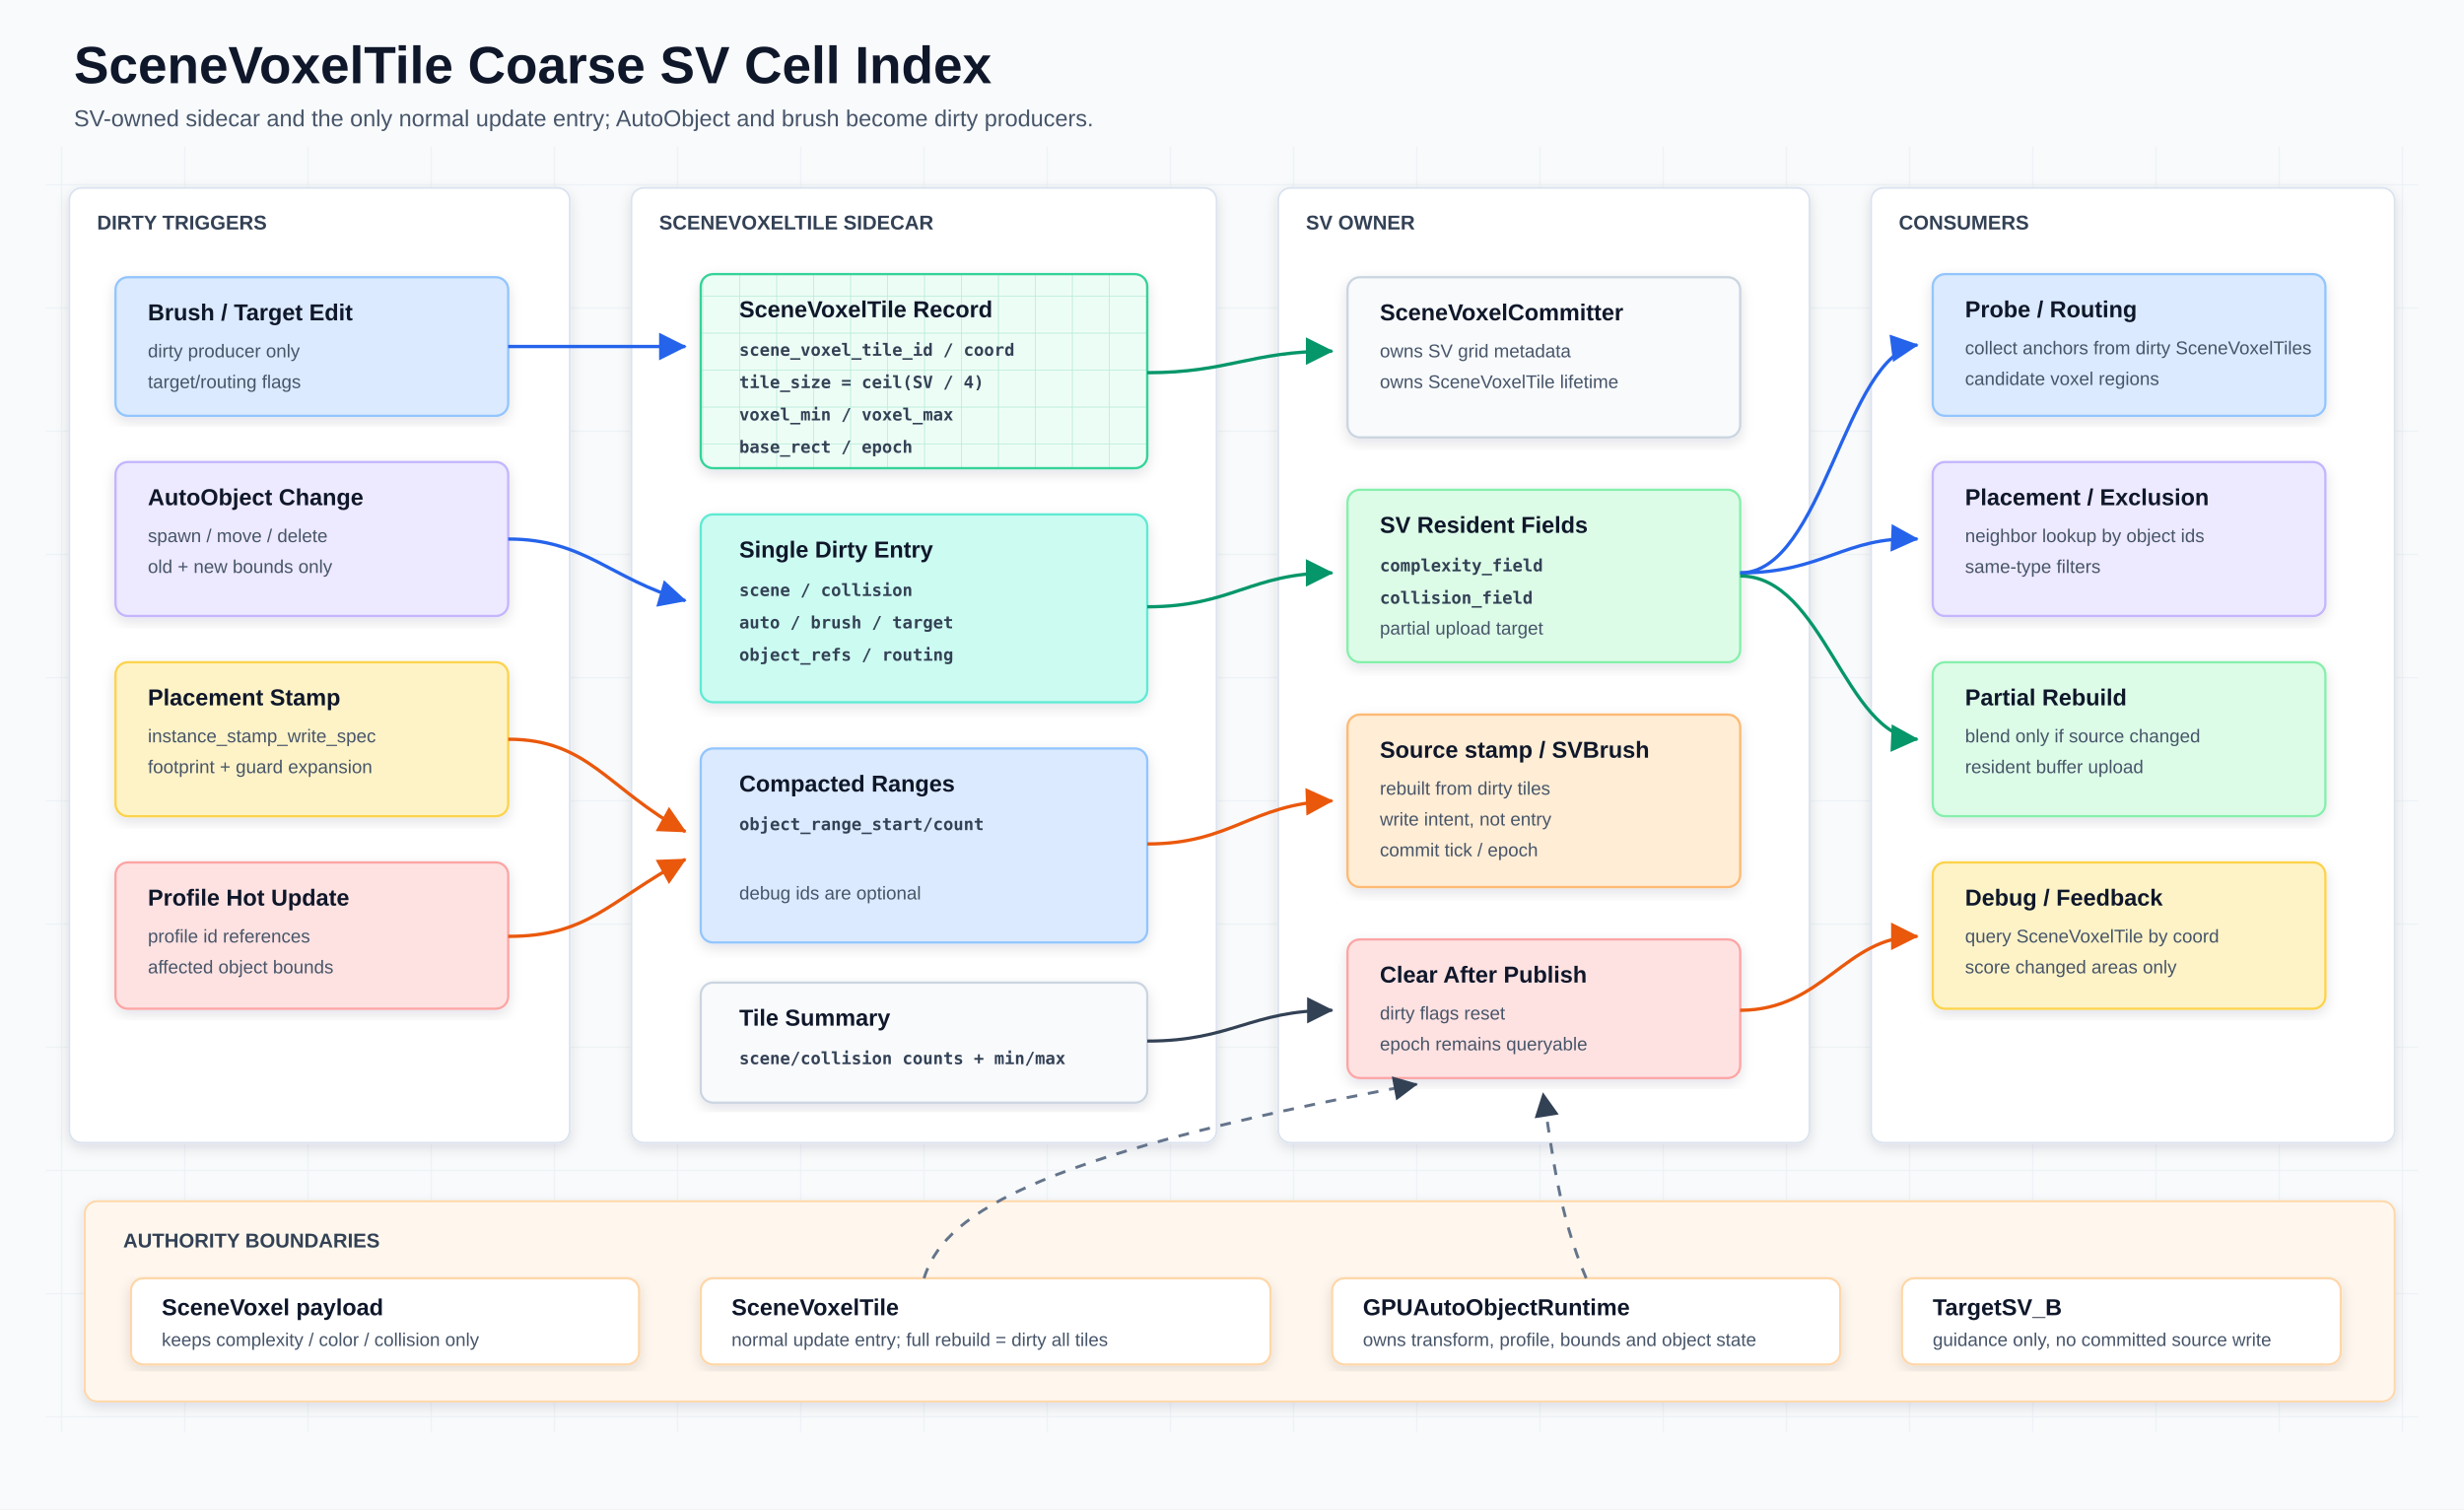
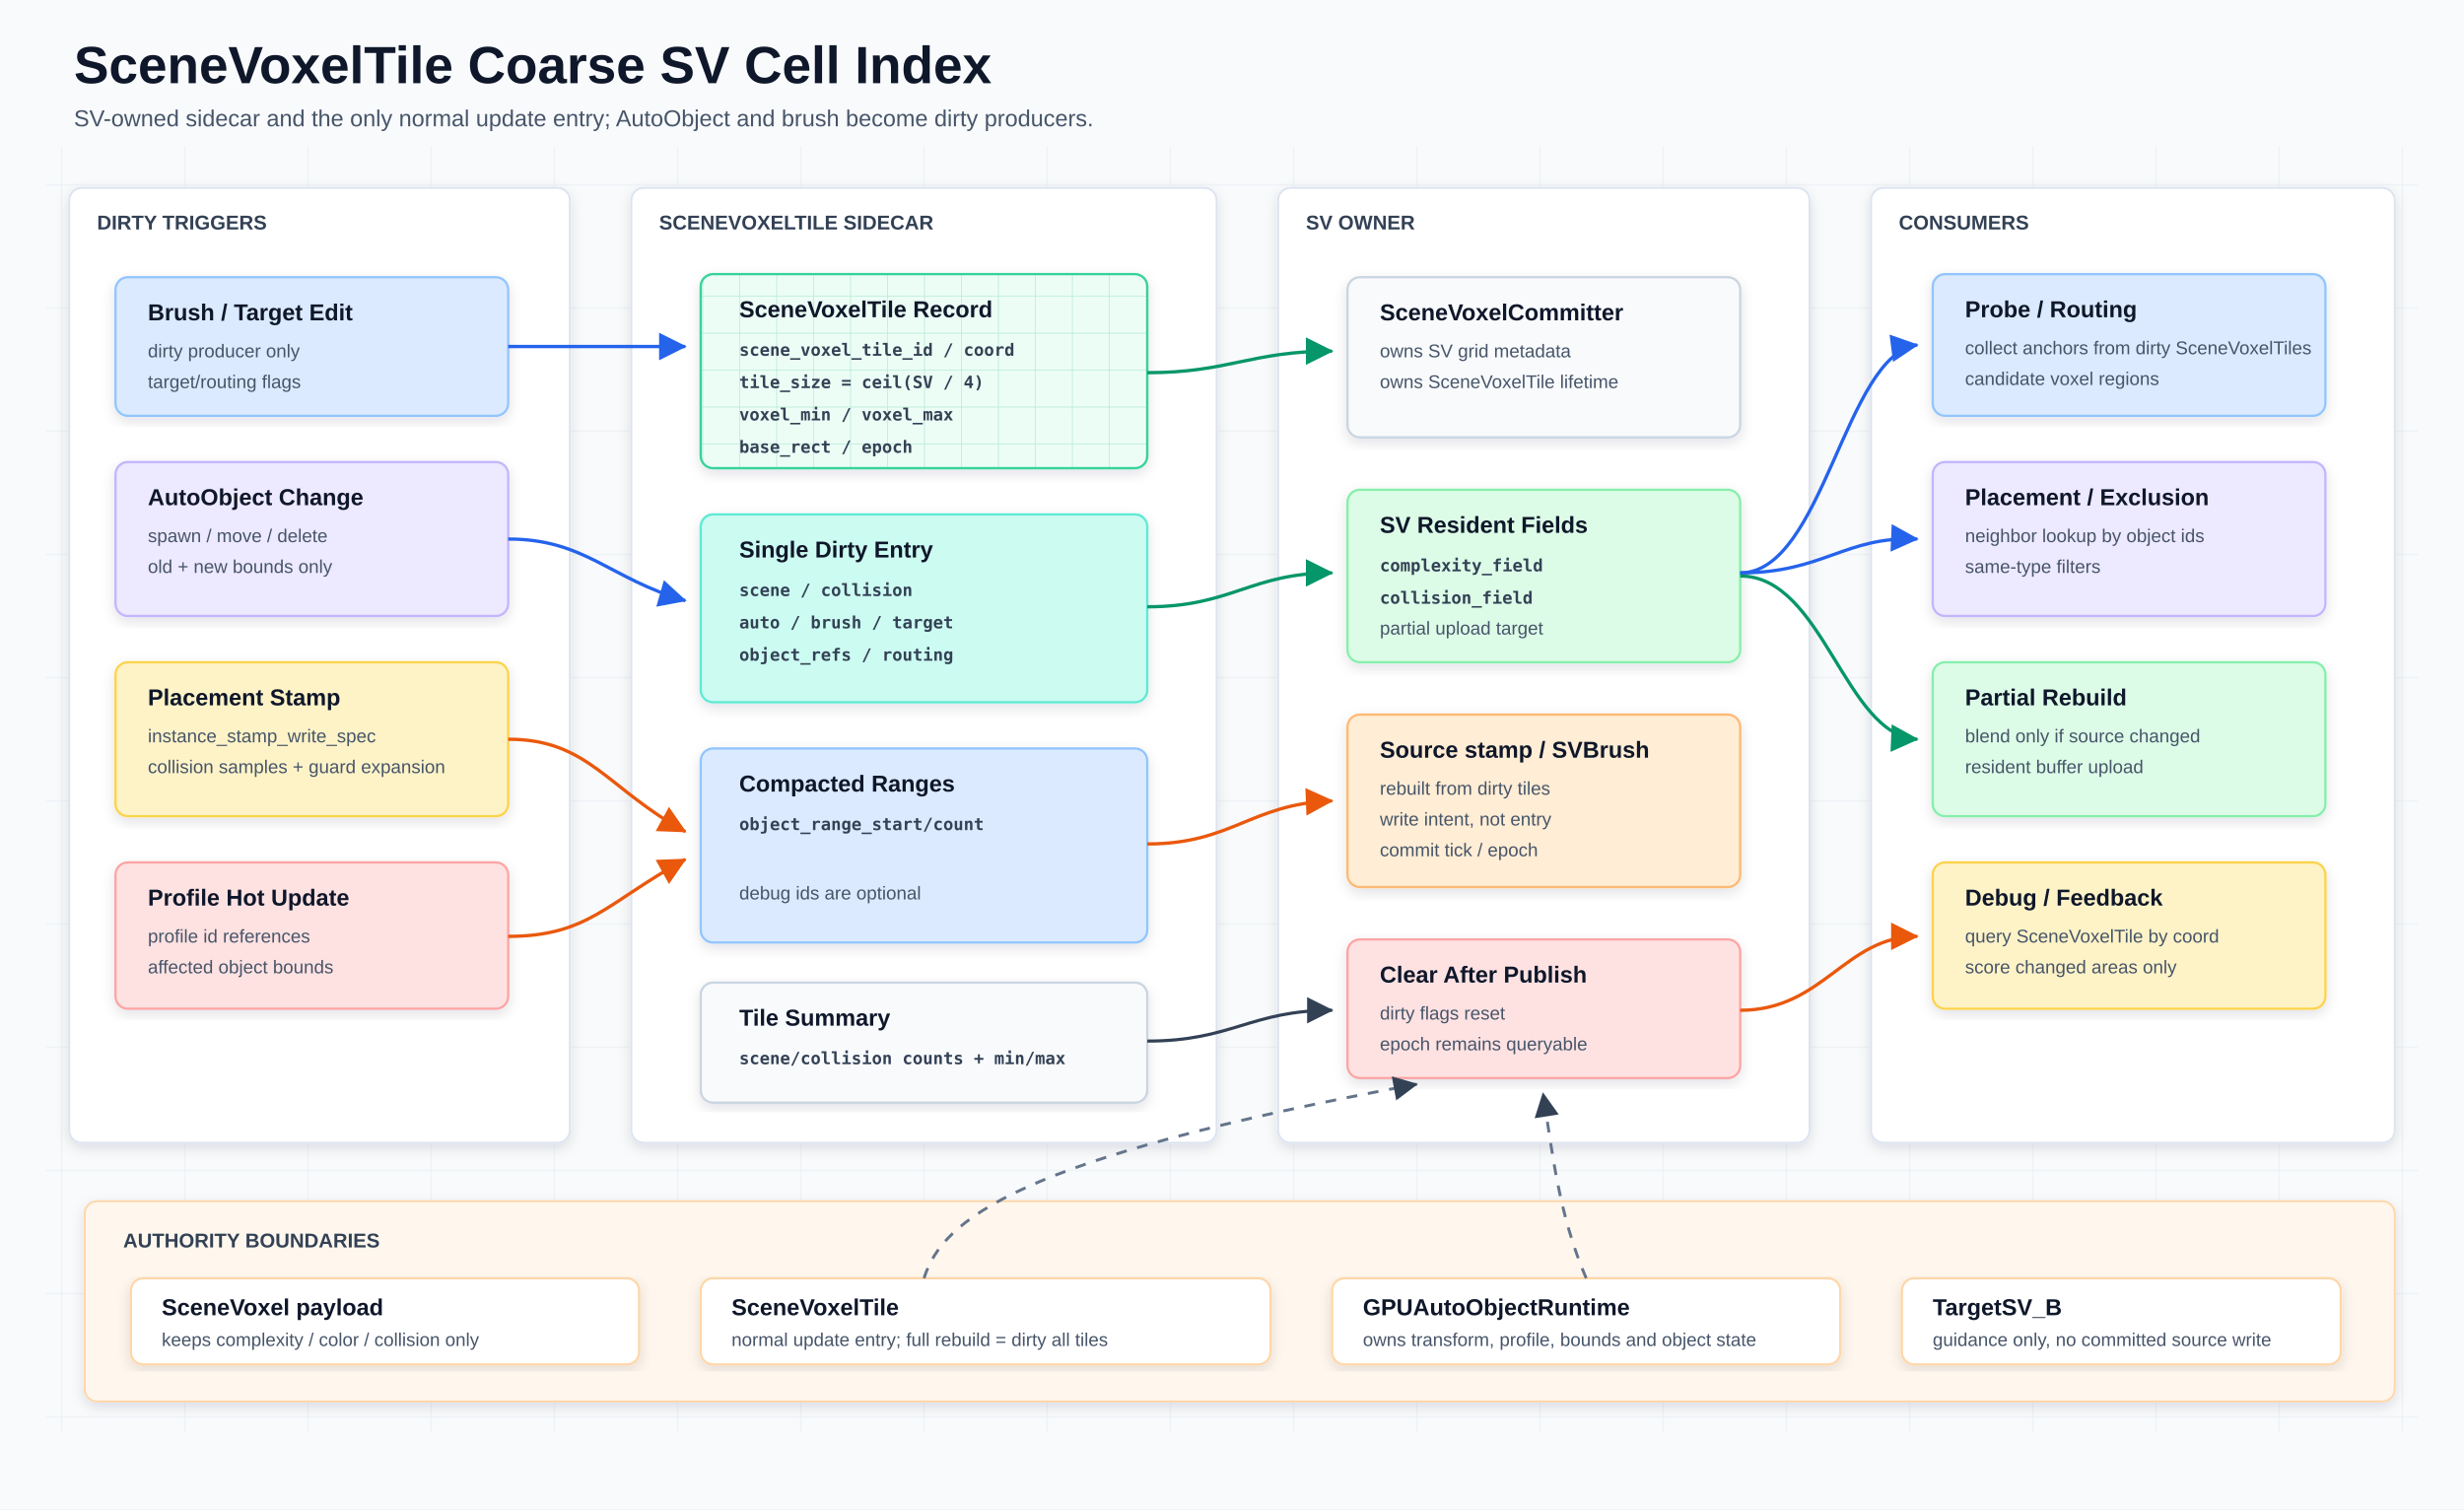
<svg xmlns="http://www.w3.org/2000/svg" width="1600" height="980" viewBox="0 0 1600 980" role="img" aria-labelledby="title desc">
  <defs>
    <marker id="arrow" viewBox="0 0 12 12" refX="10.5" refY="6" markerWidth="10" markerHeight="10" orient="auto">
      <path d="M1,1 L11,6 L1,11 Z" fill="#334155" />
    </marker>
    <marker id="arrow-blue" viewBox="0 0 12 12" refX="10.5" refY="6" markerWidth="10" markerHeight="10" orient="auto">
      <path d="M1,1 L11,6 L1,11 Z" fill="#2563eb" />
    </marker>
    <marker id="arrow-green" viewBox="0 0 12 12" refX="10.5" refY="6" markerWidth="10" markerHeight="10" orient="auto">
      <path d="M1,1 L11,6 L1,11 Z" fill="#059669" />
    </marker>
    <marker id="arrow-orange" viewBox="0 0 12 12" refX="10.5" refY="6" markerWidth="10" markerHeight="10" orient="auto">
      <path d="M1,1 L11,6 L1,11 Z" fill="#ea580c" />
    </marker>
    <filter id="shadow" x="-8%" y="-8%" width="116%" height="116%">
      <feDropShadow dx="0" dy="3" stdDeviation="4" flood-color="#0f172a" flood-opacity="0.12" />
    </filter>
    <pattern id="tile-grid" patternUnits="userSpaceOnUse" width="24" height="24">
      <rect width="24" height="24" fill="#ecfdf5" />
      <path d="M24 0H0V24" fill="none" stroke="#10b981" stroke-width="1" opacity="0.24" />
    </pattern>
  </defs>
  <style>
    :root { color-scheme: light; }
    .bg { fill: #f8fafc; }
    .grid { stroke: #e2e8f0; stroke-width: 1; opacity: 0.65; }
    .title { fill: #0f172a; font: 700 34px "Segoe UI", "Microsoft YaHei", Arial, sans-serif; letter-spacing: 0; }
    .subtitle { fill: #475569; font: 500 15px "Segoe UI", "Microsoft YaHei", Arial, sans-serif; letter-spacing: 0; }
    .lane-title { fill: #334155; font: 700 13px "Segoe UI", "Microsoft YaHei", Arial, sans-serif; letter-spacing: 0; }
    .node-title { fill: #0f172a; font: 700 15px "Segoe UI", "Microsoft YaHei", Arial, sans-serif; letter-spacing: 0; }
    .small { fill: #475569; font: 500 12px "Segoe UI", "Microsoft YaHei", Arial, sans-serif; letter-spacing: 0; }
    .mono { fill: #334155; font: 600 11px Consolas, "Cascadia Mono", monospace; letter-spacing: 0; }
    .note { fill: #0f172a; font: 600 12px "Segoe UI", "Microsoft YaHei", Arial, sans-serif; letter-spacing: 0; }
    .lane { fill: #ffffff; stroke: #dbe3ef; stroke-width: 1.2; filter: url(#shadow); }
    .node { stroke-width: 1.5; filter: url(#shadow); }
    .edge { stroke: #334155; stroke-width: 2.05; fill: none; marker-end: url(#arrow); }
    .edge-blue { stroke: #2563eb; stroke-width: 2.15; fill: none; marker-end: url(#arrow-blue); }
    .edge-green { stroke: #059669; stroke-width: 2.15; fill: none; marker-end: url(#arrow-green); }
    .edge-orange { stroke: #ea580c; stroke-width: 2.15; fill: none; marker-end: url(#arrow-orange); }
    .edge-dash { stroke: #64748b; stroke-width: 1.9; fill: none; stroke-dasharray: 7 7; marker-end: url(#arrow); }
    .boundary { fill: #fff7ed; stroke: #fed7aa; stroke-width: 1.3; filter: url(#shadow); }
  </style>
  <rect class="bg" x="0" y="0" width="1600" height="980" />
  <g opacity="0.6">
    <line class="grid" x1="40" y1="95" x2="40" y2="930" />
    <line class="grid" x1="120" y1="95" x2="120" y2="930" />
    <line class="grid" x1="200" y1="95" x2="200" y2="930" />
    <line class="grid" x1="280" y1="95" x2="280" y2="930" />
    <line class="grid" x1="360" y1="95" x2="360" y2="930" />
    <line class="grid" x1="440" y1="95" x2="440" y2="930" />
    <line class="grid" x1="520" y1="95" x2="520" y2="930" />
    <line class="grid" x1="600" y1="95" x2="600" y2="930" />
    <line class="grid" x1="680" y1="95" x2="680" y2="930" />
    <line class="grid" x1="760" y1="95" x2="760" y2="930" />
    <line class="grid" x1="840" y1="95" x2="840" y2="930" />
    <line class="grid" x1="920" y1="95" x2="920" y2="930" />
    <line class="grid" x1="1000" y1="95" x2="1000" y2="930" />
    <line class="grid" x1="1080" y1="95" x2="1080" y2="930" />
    <line class="grid" x1="1160" y1="95" x2="1160" y2="930" />
    <line class="grid" x1="1240" y1="95" x2="1240" y2="930" />
    <line class="grid" x1="1320" y1="95" x2="1320" y2="930" />
    <line class="grid" x1="1400" y1="95" x2="1400" y2="930" />
    <line class="grid" x1="1480" y1="95" x2="1480" y2="930" />
    <line class="grid" x1="1560" y1="95" x2="1560" y2="930" />
    <line class="grid" x1="30" y1="120" x2="1570" y2="120" />
    <line class="grid" x1="30" y1="200" x2="1570" y2="200" />
    <line class="grid" x1="30" y1="280" x2="1570" y2="280" />
    <line class="grid" x1="30" y1="360" x2="1570" y2="360" />
    <line class="grid" x1="30" y1="440" x2="1570" y2="440" />
    <line class="grid" x1="30" y1="520" x2="1570" y2="520" />
    <line class="grid" x1="30" y1="600" x2="1570" y2="600" />
    <line class="grid" x1="30" y1="680" x2="1570" y2="680" />
    <line class="grid" x1="30" y1="760" x2="1570" y2="760" />
    <line class="grid" x1="30" y1="840" x2="1570" y2="840" />
    <line class="grid" x1="30" y1="920" x2="1570" y2="920" />
  </g>
  <text class="title" x="48" y="54">SceneVoxelTile Coarse SV Cell Index</text>
  <text class="subtitle" x="48" y="82">SV-owned sidecar and the only normal update entry; AutoObject and brush become dirty producers.</text>
  <g>
    <rect class="lane" x="45" y="122" width="325" height="620" rx="8" />
    <text class="lane-title" x="63" y="149">DIRTY TRIGGERS</text>
    <rect class="lane" x="410" y="122" width="380" height="620" rx="8" />
    <text class="lane-title" x="428" y="149">SCENEVOXELTILE SIDECAR</text>
    <rect class="lane" x="830" y="122" width="345" height="620" rx="8" />
    <text class="lane-title" x="848" y="149">SV OWNER</text>
    <rect class="lane" x="1215" y="122" width="340" height="620" rx="8" />
    <text class="lane-title" x="1233" y="149">CONSUMERS</text>
  </g>
  <g>
    <rect class="node" x="75" y="180" width="255" height="90" rx="8" fill="#dbeafe" stroke="#93c5fd" />
    <text class="node-title" x="96" y="208">Brush / Target Edit</text>
    <text class="small" x="96" y="232">dirty producer only</text>
    <text class="small" x="96" y="252">target/routing flags</text>
    <rect class="node" x="75" y="300" width="255" height="100" rx="8" fill="#ede9fe" stroke="#c4b5fd" />
    <text class="node-title" x="96" y="328">AutoObject Change</text>
    <text class="small" x="96" y="352">spawn / move / delete</text>
    <text class="small" x="96" y="372">old + new bounds only</text>
    <rect class="node" x="75" y="430" width="255" height="100" rx="8" fill="#fef3c7" stroke="#fcd34d" />
    <text class="node-title" x="96" y="458">Placement Stamp</text>
    <text class="small" x="96" y="482">instance_stamp_write_spec</text>
-     <text class="small" x="96" y="502">footprint + guard expansion</text>
+     <text class="small" x="96" y="502">collision samples + guard expansion</text>
    <rect class="node" x="75" y="560" width="255" height="95" rx="8" fill="#fee2e2" stroke="#fca5a5" />
    <text class="node-title" x="96" y="588">Profile Hot Update</text>
    <text class="small" x="96" y="612">profile id references</text>
    <text class="small" x="96" y="632">affected object bounds</text>
  </g>
  <g>
    <rect class="node" x="455" y="178" width="290" height="126" rx="8" fill="url(#tile-grid)" stroke="#34d399" />
    <text class="node-title" x="480" y="206">SceneVoxelTile Record</text>
    <text class="mono" x="480" y="231">scene_voxel_tile_id / coord</text>
    <text class="mono" x="480" y="252">tile_size = ceil(SV / 4)</text>
    <text class="mono" x="480" y="273">voxel_min / voxel_max</text>
    <text class="mono" x="480" y="294">base_rect / epoch</text>
    <rect class="node" x="455" y="334" width="290" height="122" rx="8" fill="#ccfbf1" stroke="#5eead4" />
    <text class="node-title" x="480" y="362">Single Dirty Entry</text>
    <text class="mono" x="480" y="387">scene / collision</text>
    <text class="mono" x="480" y="408">auto / brush / target</text>
    <text class="mono" x="480" y="429">object_refs / routing</text>
    <rect class="node" x="455" y="486" width="290" height="126" rx="8" fill="#dbeafe" stroke="#93c5fd" />
    <text class="node-title" x="480" y="514">Compacted Ranges</text>
    <text class="mono" x="480" y="539">object_range_start/count</text>
    <text class="small" x="480" y="584">debug ids are optional</text>
    <rect class="node" x="455" y="638" width="290" height="78" rx="8" fill="#f8fafc" stroke="#cbd5e1" />
    <text class="node-title" x="480" y="666">Tile Summary</text>
    <text class="mono" x="480" y="691">scene/collision counts + min/max</text>
  </g>
  <g>
    <rect class="node" x="875" y="180" width="255" height="104" rx="8" fill="#f8fafc" stroke="#cbd5e1" />
    <text class="node-title" x="896" y="208">SceneVoxelCommitter</text>
    <text class="small" x="896" y="232">owns SV grid metadata</text>
    <text class="small" x="896" y="252">owns SceneVoxelTile lifetime</text>
    <rect class="node" x="875" y="318" width="255" height="112" rx="8" fill="#dcfce7" stroke="#86efac" />
    <text class="node-title" x="896" y="346">SV Resident Fields</text>
    <text class="mono" x="896" y="371">complexity_field</text>
    <text class="mono" x="896" y="392">collision_field</text>
    <text class="small" x="896" y="412">partial upload target</text>
    <rect class="node" x="875" y="464" width="255" height="112" rx="8" fill="#ffedd5" stroke="#fdba74" />
    <text class="node-title" x="896" y="492">Source stamp / SVBrush</text>
    <text class="small" x="896" y="516">rebuilt from dirty tiles</text>
    <text class="small" x="896" y="536">write intent, not entry</text>
    <text class="small" x="896" y="556">commit tick / epoch</text>
    <rect class="node" x="875" y="610" width="255" height="90" rx="8" fill="#fee2e2" stroke="#fca5a5" />
    <text class="node-title" x="896" y="638">Clear After Publish</text>
    <text class="small" x="896" y="662">dirty flags reset</text>
    <text class="small" x="896" y="682">epoch remains queryable</text>
  </g>
  <g>
    <rect class="node" x="1255" y="178" width="255" height="92" rx="8" fill="#dbeafe" stroke="#93c5fd" />
    <text class="node-title" x="1276" y="206">Probe / Routing</text>
    <text class="small" x="1276" y="230">collect anchors from dirty SceneVoxelTiles</text>
    <text class="small" x="1276" y="250">candidate voxel regions</text>
    <rect class="node" x="1255" y="300" width="255" height="100" rx="8" fill="#ede9fe" stroke="#c4b5fd" />
    <text class="node-title" x="1276" y="328">Placement / Exclusion</text>
    <text class="small" x="1276" y="352">neighbor lookup by object ids</text>
    <text class="small" x="1276" y="372">same-type filters</text>
    <rect class="node" x="1255" y="430" width="255" height="100" rx="8" fill="#dcfce7" stroke="#86efac" />
    <text class="node-title" x="1276" y="458">Partial Rebuild</text>
    <text class="small" x="1276" y="482">blend only if source changed</text>
    <text class="small" x="1276" y="502">resident buffer upload</text>
    <rect class="node" x="1255" y="560" width="255" height="95" rx="8" fill="#fef3c7" stroke="#fcd34d" />
    <text class="node-title" x="1276" y="588">Debug / Feedback</text>
    <text class="small" x="1276" y="612">query SceneVoxelTile by coord</text>
    <text class="small" x="1276" y="632">score changed areas only</text>
  </g>
  <path class="edge-blue" d="M330 225 C382 225 392 225 445 225" />
  <path class="edge-blue" d="M330 350 C380 350 396 376 445 390" />
  <path class="edge-orange" d="M330 480 C382 480 394 512 445 540" />
  <path class="edge-orange" d="M330 608 C382 608 394 586 445 558" />
  <path class="edge-green" d="M745 242 C798 242 812 228 865 228" />
  <path class="edge-green" d="M745 394 C800 394 812 372 865 372" />
  <path class="edge-orange" d="M745 548 C800 548 812 522 865 520" />
  <path class="edge" d="M745 676 C800 676 812 656 865 656" />
  <path class="edge-blue" d="M1130 372 C1184 372 1198 230 1245 224" />
  <path class="edge-blue" d="M1130 372 C1184 372 1198 348 1245 350" />
  <path class="edge-green" d="M1130 374 C1184 374 1198 478 1245 480" />
  <path class="edge-orange" d="M1130 656 C1184 656 1198 608 1245 608" />
  <rect class="boundary" x="55" y="780" width="1500" height="130" rx="8" />
  <text class="lane-title" x="80" y="810">AUTHORITY BOUNDARIES</text>
  <g>
    <rect class="node" x="85" y="830" width="330" height="56" rx="8" fill="#ffffff" stroke="#fed7aa" />
    <text class="node-title" x="105" y="854">SceneVoxel payload</text>
    <text class="small" x="105" y="874">keeps complexity / color / collision only</text>
  </g>
  <g>
    <rect class="node" x="455" y="830" width="370" height="56" rx="8" fill="#ffffff" stroke="#fed7aa" />
    <text class="node-title" x="475" y="854">SceneVoxelTile</text>
    <text class="small" x="475" y="874">normal update entry; full rebuild = dirty all tiles</text>
  </g>
  <g>
    <rect class="node" x="865" y="830" width="330" height="56" rx="8" fill="#ffffff" stroke="#fed7aa" />
    <text class="node-title" x="885" y="854">GPUAutoObjectRuntime</text>
    <text class="small" x="885" y="874">owns transform, profile, bounds and object state</text>
  </g>
  <g>
    <rect class="node" x="1235" y="830" width="285" height="56" rx="8" fill="#ffffff" stroke="#fed7aa" />
    <text class="node-title" x="1255" y="854">TargetSV_B</text>
    <text class="small" x="1255" y="874">guidance only, no committed source write</text>
  </g>
  <path class="edge-dash" d="M600 830 C612 792 660 752 920 704" />
  <path class="edge-dash" d="M1030 830 C1012 788 1008 748 1002 710" />
</svg>
